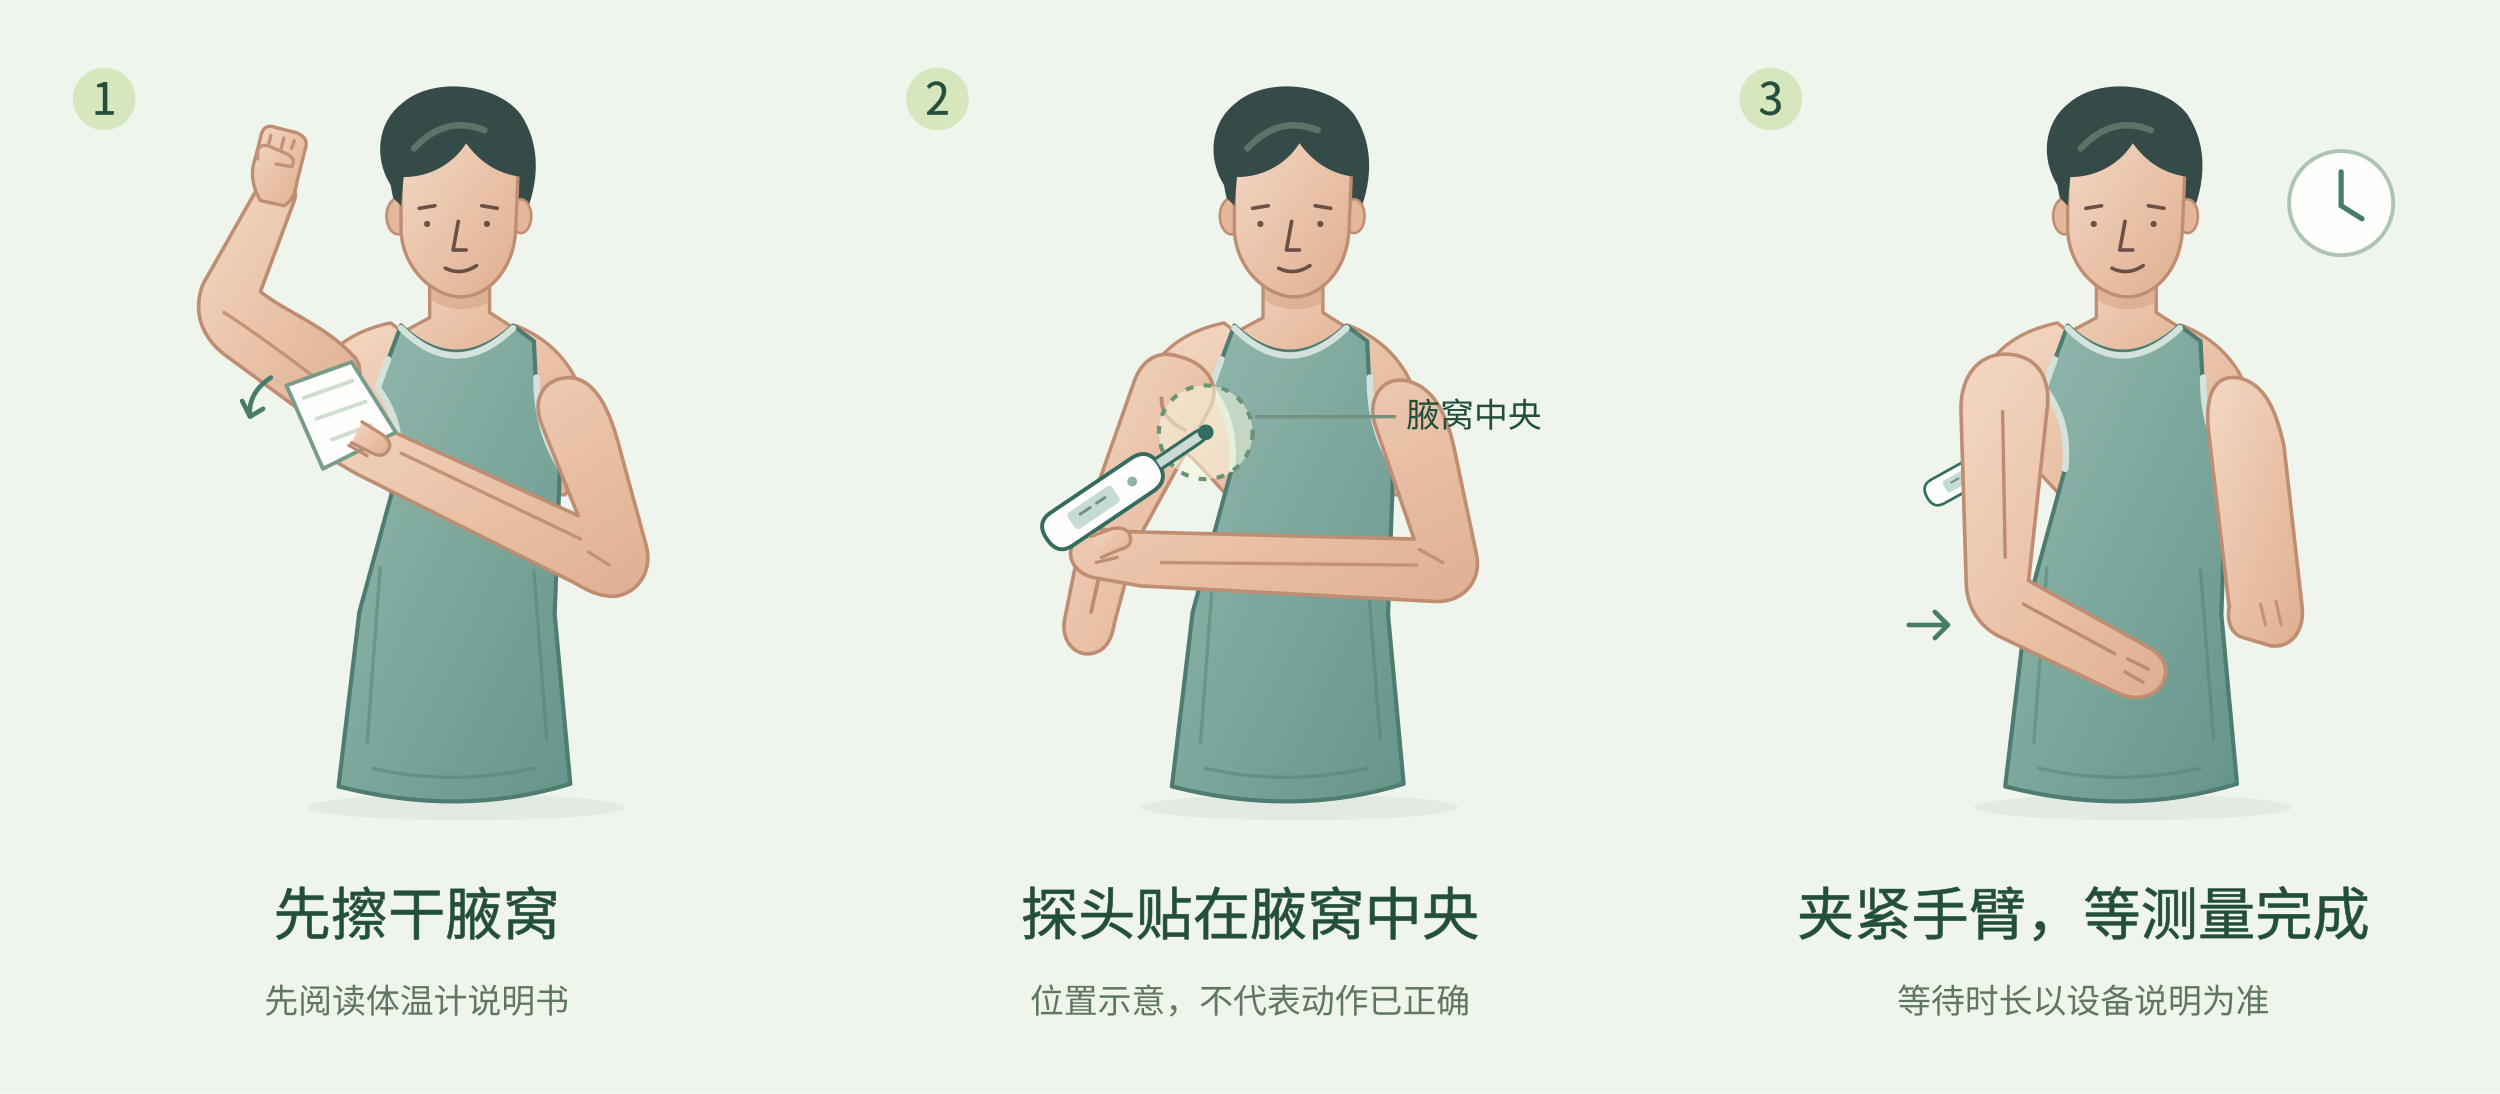
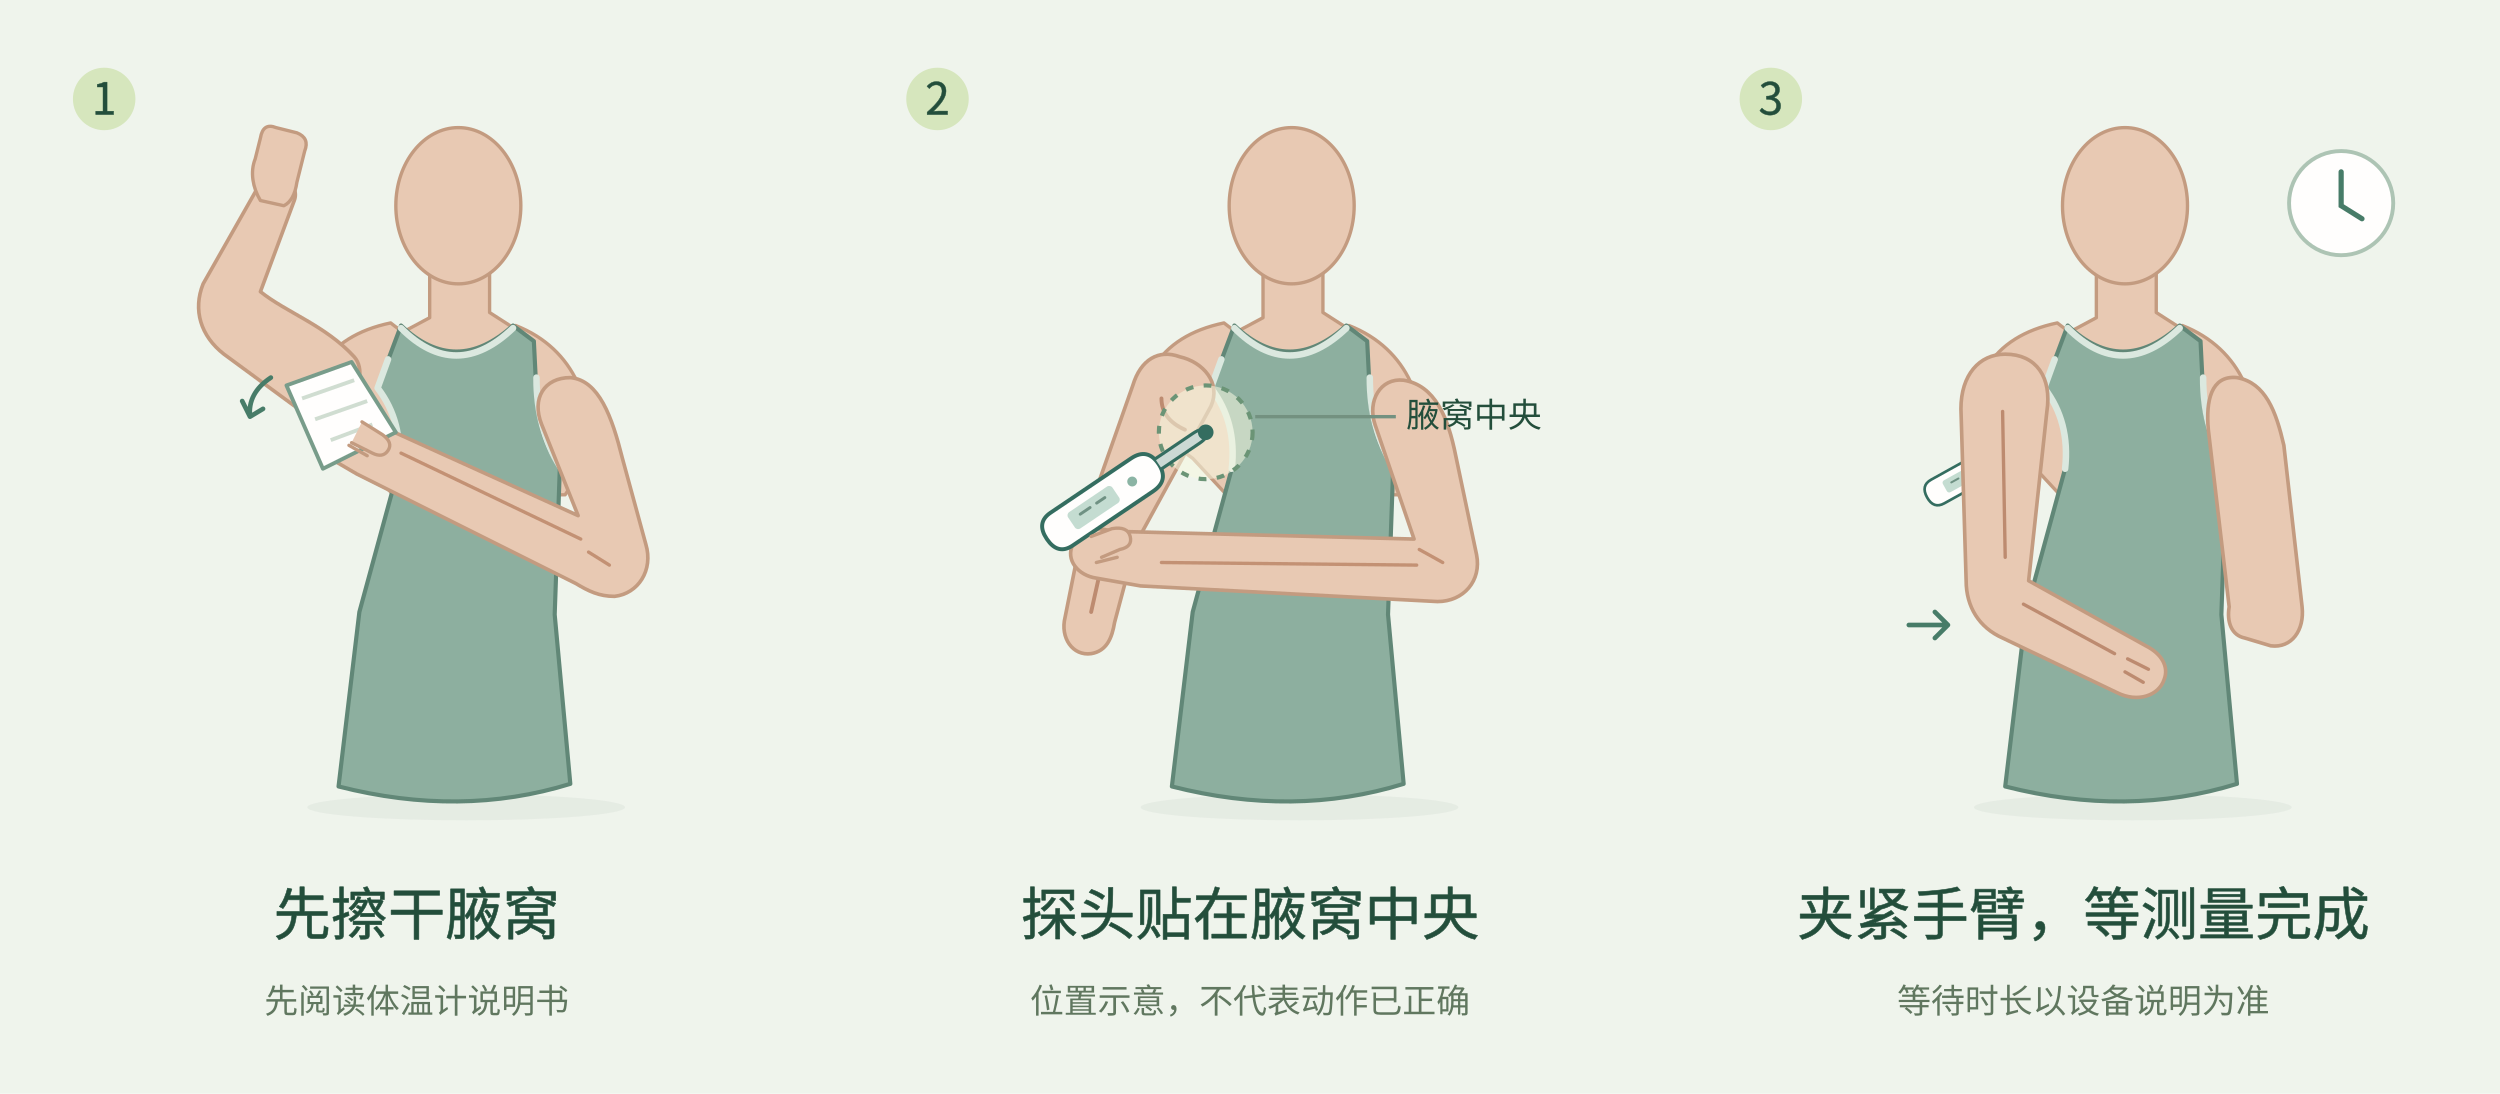
<svg xmlns="http://www.w3.org/2000/svg" viewBox="0 0 960 420" role="img" aria-labelledby="title desc">
  <view id="step-1" viewBox="55 26 245 296" />
  <view id="step-2" viewBox="375 26 245 296" />
  <view id="step-3" viewBox="695 26 245 296" />
  <defs>
-     <linearGradient id="skin" x1="0" x2="1" y2="1">
-       <stop stop-color="#f4d8c3" />
-       <stop offset="1" stop-color="#dfaf90" />
-     </linearGradient>
-     <linearGradient id="shirt" x1="0" x2="1" y2="1">
-       <stop stop-color="#94b9af" />
-       <stop offset="1" stop-color="#65958a" />
-     </linearGradient>
    <g id="portrait" stroke-linecap="round" stroke-linejoin="round">
-       <ellipse cx="179" cy="310" rx="61" ry="5" fill="#234e3b" fill-opacity=".06" />
-       <path d="M165 104v18l-15 8q26 25 52-1l-14-9v-17" fill="url(#skin)" stroke="#bf8d71" stroke-width="1.3" />
-       <path d="M165 108q12 8 23-1v9q-12 6-23-1" fill="#cf9a7a" fill-opacity=".45" />
-       <path d="M150 124q-19 4-27 17c-2 13 3 27 15 35l13 14h66l8-12c4-22-4-44-27-53q-19 22-48-1Z" fill="url(#skin)" stroke="#bf8d71" stroke-width="1.3" />
-       <path d="M154 125q21 20 43 0l8 6 1 20q1 18 9 28l-2 57 6 65q-42 13-89 1l8-67 15-55q2-18-8-31Z" fill="url(#shirt)" stroke="#4e7c70" stroke-width="1.6" />
-       <path d="M154 126q21 21 43 0M149 138l-4 11q10 13 8 31m53-35q0 20 9 34" fill="none" stroke="#d3e3db" stroke-width="2.5" />
-       <path d="m146 218-5 67m64-66 5 65M143 295q30 7 62 0" fill="none" stroke="#4e7c70" stroke-width="1.3" stroke-opacity=".45" />
-       <path d="M153 75c-10-11-9-27 1-35 12-11 37-8 46 4 8 12 7 27 1 40Z" fill="#344b47" />
-       <ellipse cx="153" cy="83" rx="4.6" ry="7" fill="#e5b79a" stroke="#bf8d71" stroke-width="1" />
-       <ellipse cx="200" cy="83" rx="4" ry="6.5" fill="#e5b79a" stroke="#bf8d71" stroke-width="1" />
-       <path d="M154 63c2-16 43-18 45 2l-1 24c-1 15-11 25-21 25s-22-10-23-25Z" fill="url(#skin)" stroke="#bf8d71" stroke-width="1.3" />
-       <path d="M151 76c-5-20 5-35 23-35 15 0 27 9 27 27-10-1-17-6-22-13-5 8-14 13-24 13l-1 11Z" fill="#344b47" />
-       <path d="M159 57q12-13 27-7" fill="none" stroke="#5e7266" stroke-width="2.5" />
-       <path d="m161 80 6-1m18 0 6 1M176 85l-2 11h5M171 103q6 3 12-1" fill="none" stroke="#6b5145" stroke-width="1.4" />
-       <g fill="#6b5145">
-         <circle cx="164" cy="86" r="1.2" />
-         <circle cx="187" cy="86" r="1.2" />
-       </g>
+       <ellipse cx="179" cy="310" rx="61" ry="5" fill="#234e3b" fill-opacity=".05" />
+       <path d="M165 103v19l-15 8q26 25 52-1l-14-9v-17" fill="#e8c9b3" stroke="#c39b80" stroke-width="1.3" />
+       <path d="M150 124q-19 4-27 17c-2 13 3 27 15 35l13 14h66l8-12c4-22-4-44-27-53q-19 22-48-1Z" fill="#e8c9b3" stroke="#c39b80" stroke-width="1.3" />
+       <path d="M154 125q21 20 43 0l8 6 1 20q1 18 9 28l-2 57 6 65q-42 13-89 1l8-67 15-55q2-18-8-31Z" fill="#8daf9f" stroke="#618777" stroke-width="1.6" />
+       <path d="M154 126q21 21 43 0M149 138l-4 11q10 13 8 31m53-35q0 20 9 34" fill="none" stroke="#dbe8df" stroke-width="2.5" />
+       <ellipse cx="176" cy="79" rx="24" ry="30" fill="#e8c9b3" stroke="#c39b80" stroke-width="1.3" />
    </g>
    <g id="arm-raised" stroke-linecap="round" stroke-linejoin="round">
-       <path d="M136 137c-11-12-26-17-36-25l13-35c3-8-11-13-14-5l-21 37c-4 10-1 20 8 27l34 25c8 6 24-15 16-24Z" fill="url(#skin)" stroke="#bf8d71" stroke-width="1.4" />
-       <path d="M100 77c-3-5-4-11-2-16l2-8q1-6 6-4l8 2q5 2 3 7l-3 12q-1 7-5 9Z" fill="url(#skin)" stroke="#bf8d71" stroke-width="1.3" />
-       <path d="M99 61q-1-6 4-5l7 3q4 2 2 5l-6-1m-2-11-1 4m6-3-1 4m5-3-1 3M86 120q14 9 35 25" fill="none" stroke="#c49377" stroke-width="1.3" />
+       <path d="M136 137c-11-12-26-17-36-25l13-35c3-8-11-13-14-5l-21 37c-4 10-1 20 8 27l34 25c8 6 24-15 16-24Z" fill="#e8c9b3" stroke="#c39b80" stroke-width="1.4" />
+       <path d="M100 77c-3-5-4-11-2-16l2-8q1-6 6-4l8 2q5 2 3 7l-3 12q-1 7-5 9Z" fill="#e8c9b3" stroke="#c39b80" stroke-width="1.3" />
      <path d="M126 149q1 9 10 15" fill="none" stroke="#ad7a61" stroke-width="1.6" />
    </g>
    <g id="arm-open" stroke-linecap="round" stroke-linejoin="round">
-       <path d="M133 137c-8-3-15 1-18 11l-19 54-7 35c-2 8 3 15 10 14 6-1 8-6 9-12l8-30 29-53c4-9-3-17-12-19Z" fill="url(#skin)" stroke="#bf8d71" stroke-width="1.4" />
+       <path d="M133 137c-8-3-15 1-18 11l-19 54-7 35c-2 8 3 15 10 14 6-1 8-6 9-12l8-30 29-53c4-9-3-17-12-19Z" fill="#e8c9b3" stroke="#c39b80" stroke-width="1.4" />
      <path d="m105 208-6 27m27-82q0 8 9 12" fill="none" stroke="#bd8b70" stroke-width="1.5" />
    </g>
    <g id="thermometer" stroke-linecap="round" stroke-linejoin="round">
      <path d="M9-10h49q10 0 10 10T58 10H9Q0 10 0 0t9-10Z" fill="#fffefd" stroke="#346d60" stroke-width="2" />
      <rect x="15" y="-5" width="27" height="10" rx="2" fill="#c4dcd1" />
      <path d="M21-1h6m4 0h5" stroke="#6f9183" stroke-width="1.5" />
      <circle cx="52" cy="0" r="2.5" fill="#8bb4a4" />
      <path d="M68-3h23q6 0 6 3t-6 3H68" fill="#ccd9d4" stroke="#346d60" stroke-width="1.6" />
    </g>
    <g id="step-number">
      <circle cx="40" cy="38" r="12" fill="#d6e6bd" />
    </g>
    <path id="label-glyph-31" d="M88 0H490V76H343V733H273C233 710 186 693 121 681V623H252V76H88Z" />
    <path id="label-glyph-5148" d="M462 840V684H285C299 724 312 764 322 801L246 817C221 712 171 579 102 494C121 487 150 470 167 459C201 501 231 555 256 612H462V410H61V337H322C305 172 260 44 47 -22C65 -37 86 -66 95 -85C323 -6 379 141 400 337H591V43C591 -40 613 -64 703 -64C721 -64 825 -64 844 -64C925 -64 946 -25 954 127C933 133 901 145 885 158C881 28 875 8 838 8C815 8 729 8 711 8C673 8 666 13 666 43V337H940V410H538V612H868V684H538V840Z" />
    <path id="label-glyph-64e6" d="M454 149C423 90 372 32 319 -9C335 -18 362 -37 375 -48C427 -5 484 64 518 130ZM750 119C797 68 852 -3 875 -49L933 -12C907 33 851 102 803 152ZM155 840V638H43V568H155V349L37 308L56 236L155 274V1C155 -11 152 -14 141 -14C132 -14 103 -15 69 -14C78 -32 86 -61 89 -77C140 -77 172 -76 193 -65C214 -54 222 -35 222 1V299L321 338L309 404L222 373V568H313V638H222V840ZM390 241V179H603V0C603 -10 601 -13 589 -14C577 -14 541 -14 497 -13C506 -32 516 -57 519 -76C576 -76 615 -76 641 -66C667 -55 673 -37 673 -2V179H891V241ZM379 405C398 393 418 377 435 362C397 326 355 297 314 277C327 266 344 244 353 230C411 261 469 306 519 363V317H765V377H531C581 437 623 510 649 593L610 612L598 609H505C513 626 521 643 527 660L468 668C444 602 395 524 317 466C331 459 349 440 358 427C409 467 449 514 479 562H575C564 534 550 507 535 482C516 495 494 508 474 517L444 483C465 471 488 456 507 442C496 426 484 412 471 398C454 412 433 427 415 437ZM727 559H835C820 526 801 492 781 463C761 493 742 525 727 559ZM691 652 637 637C690 470 789 321 914 247C924 263 943 285 958 297C905 324 856 367 814 418C852 465 891 530 916 589L876 614L865 611H705ZM570 826C583 803 596 775 606 749H351V612H418V689H865V615H935V749H684C673 778 655 815 638 843Z" />
    <path id="label-glyph-5e72" d="M54 434V356H455V-79H538V356H947V434H538V692H901V769H105V692H455V434Z" />
    <path id="label-glyph-814b" d="M686 413C717 377 749 327 761 294L806 327C792 359 759 408 728 442ZM589 822C605 793 620 758 631 727H375V657H944V727H710C699 761 677 807 657 842ZM687 471H854C831 363 794 270 746 192C708 253 677 322 655 394C666 419 677 445 687 471ZM669 640C643 519 589 369 509 274C523 263 544 241 554 229C578 257 600 289 619 324C643 257 673 193 708 136C654 65 590 10 521 -27C536 -40 555 -63 565 -79C632 -40 694 12 747 79C795 14 852 -39 915 -75C926 -57 948 -32 964 -18C897 15 837 68 787 133C853 234 903 362 929 522L886 536L875 533H709C719 565 728 596 736 626ZM493 643C468 541 413 414 342 334C354 320 371 292 378 276C399 299 419 326 438 355V-79H503V474C526 524 546 576 561 625ZM92 803V443C92 297 88 96 29 -46C45 -52 75 -68 88 -79C127 17 144 141 152 259H269V16C269 3 265 -1 253 -2C241 -2 202 -3 158 -1C167 -19 176 -51 178 -68C241 -68 279 -67 303 -55C326 -43 335 -22 335 15V803ZM157 735H269V569H157ZM157 500H269V329H155L157 444Z" />
    <path id="label-glyph-7a9d" d="M568 621C676 589 818 533 888 493L925 552C850 592 709 643 603 673ZM295 478H708V394H295ZM783 534H224V338H464V294L463 267H106V-75H181V204H448C423 148 363 93 220 52C237 40 261 14 270 -1C385 34 450 80 487 130C571 93 663 42 712 3L750 57C699 97 601 147 516 181L524 204H824V7C824 -4 820 -8 805 -9C792 -9 745 -9 692 -8C702 -26 714 -54 718 -74C790 -74 835 -74 863 -63C891 -51 898 -30 898 6V267H533L534 292V338H783ZM436 827C448 805 461 778 472 754H77V596H152V693H848V600H926V754H560C548 783 529 819 511 848ZM369 675C300 628 171 578 74 555C90 540 112 514 122 496C153 505 188 518 224 534C298 565 375 607 426 646Z" />
    <path id="label-glyph-9605" d="M346 445H647V326H346ZM91 615V-80H164V615ZM106 791C150 749 199 691 222 652L283 694C259 732 207 788 163 828ZM316 639C349 599 382 544 396 506H278V264H390C375 160 338 86 216 43C231 31 251 4 258 -13C396 43 440 134 457 264H532V98C532 32 548 14 616 14C629 14 694 14 707 14C760 14 778 38 784 135C766 140 739 150 726 161C723 85 720 74 699 74C686 74 635 74 625 74C602 74 599 78 599 98V264H717V506H601C630 548 661 602 689 651L616 669C594 621 556 552 524 506H403L458 533C445 572 409 626 375 667ZM352 784V717H837V13C837 -1 833 -4 819 -5C806 -6 763 -6 719 -4C729 -23 739 -54 742 -74C805 -74 848 -72 875 -61C901 -48 909 -28 909 13V784Z" />
    <path id="label-glyph-8bfb" d="M443 452C496 424 558 382 588 351L624 394C593 424 529 464 478 490ZM370 361C424 333 487 288 518 256L554 300C524 332 459 374 406 400ZM683 105C765 51 863 -30 911 -83L959 -34C910 19 809 96 728 148ZM105 768C159 722 226 657 259 615L310 670C277 711 207 773 153 817ZM367 593V528H851C837 485 821 441 807 410L867 394C890 442 916 517 937 584L889 596L877 593H685V683H894V747H685V840H611V747H404V683H611V593ZM639 489V371C639 333 637 293 626 251H346V185H601C562 108 484 33 330 -26C345 -40 367 -67 375 -85C560 -11 644 86 682 185H946V251H701C709 292 711 331 711 369V489ZM40 526V454H188V89C188 40 158 7 141 -7C153 -19 173 -45 181 -60V-59C195 -39 221 -16 377 113C368 127 355 156 348 176L258 104V526Z" />
    <path id="label-glyph-4f53" d="M251 836C201 685 119 535 30 437C45 420 67 380 74 363C104 397 133 436 160 479V-78H232V605C266 673 296 745 321 816ZM416 175V106H581V-74H654V106H815V175H654V521C716 347 812 179 916 84C930 104 955 130 973 143C865 230 761 398 702 566H954V638H654V837H581V638H298V566H536C474 396 369 226 259 138C276 125 301 99 313 81C419 177 517 342 581 518V175Z" />
    <path id="label-glyph-6e29" d="M445 575H787V477H445ZM445 732H787V635H445ZM375 796V413H860V796ZM98 774C161 746 241 700 280 666L322 727C282 760 201 803 138 828ZM38 502C103 473 183 426 223 393L264 454C223 487 142 531 78 556ZM64 -16 128 -63C184 30 250 156 300 261L244 306C190 193 115 61 64 -16ZM256 16V-51H962V16H894V328H341V16ZM410 16V262H507V16ZM566 16V262H664V16ZM724 16V262H823V16Z" />
    <path id="label-glyph-8ba1" d="M137 775C193 728 263 660 295 617L346 673C312 714 241 778 186 823ZM46 526V452H205V93C205 50 174 20 155 8C169 -7 189 -41 196 -61C212 -40 240 -18 429 116C421 130 409 162 404 182L281 98V526ZM626 837V508H372V431H626V-80H705V431H959V508H705V837Z" />
    <path id="label-glyph-8bf4" d="M111 773C165 724 232 654 263 610L317 663C285 705 216 772 162 819ZM457 571H797V389H457ZM176 -42C190 -22 218 1 406 139C398 154 386 184 380 206L266 126V526H45V453H191V119C191 75 152 40 132 27C147 11 168 -22 176 -42ZM384 639V321H511C498 157 464 40 297 -23C313 -37 334 -63 343 -81C528 -5 571 130 587 321H676V34C676 -44 694 -66 768 -66C784 -66 854 -66 868 -66C932 -66 951 -32 959 97C938 103 907 115 891 128C890 19 885 4 861 4C847 4 790 4 779 4C754 4 750 8 750 35V321H872V639H768C796 692 826 756 852 815L774 839C755 779 719 696 688 639H518L585 668C569 714 529 785 490 837L426 811C464 757 501 685 516 639Z" />
    <path id="label-glyph-660e" d="M338 451V252H151V451ZM338 519H151V710H338ZM80 779V88H151V182H408V779ZM854 727V554H574V727ZM501 797V441C501 285 484 94 314 -35C330 -46 358 -71 369 -87C484 1 535 122 558 241H854V19C854 1 847 -5 829 -5C812 -6 749 -7 684 -4C695 -25 708 -57 711 -78C798 -78 852 -76 885 -64C917 -52 928 -28 928 19V797ZM854 486V309H568C573 354 574 399 574 440V486Z" />
    <path id="label-glyph-4e66" d="M717 760C781 717 864 656 905 617L951 674C909 711 824 770 762 810ZM126 665V592H418V395H60V323H418V-79H494V323H864C853 178 839 115 819 97C809 88 798 87 777 87C754 87 689 88 626 94C640 73 650 43 652 21C713 18 773 17 804 19C839 22 862 28 882 50C912 79 928 160 943 361C944 372 946 395 946 395H800V665H494V837H418V665ZM494 395V592H726V395Z" />
    <path id="label-glyph-32" d="M44 0H505V79H302C265 79 220 75 182 72C354 235 470 384 470 531C470 661 387 746 256 746C163 746 99 704 40 639L93 587C134 636 185 672 245 672C336 672 380 611 380 527C380 401 274 255 44 54Z" />
    <path id="label-glyph-4e2d" d="M458 840V661H96V186H171V248H458V-79H537V248H825V191H902V661H537V840ZM171 322V588H458V322ZM825 322H537V588H825Z" />
    <path id="label-glyph-592e" d="M457 840V701H162V370H52V297H425C381 173 277 60 43 -16C57 -32 78 -63 85 -81C344 5 455 135 502 278C578 93 713 -26 923 -78C934 -57 956 -27 972 -10C771 31 640 137 570 297H949V370H846V701H533V840ZM237 370V628H457V520C457 470 454 420 445 370ZM768 370H523C531 419 533 469 533 519V628H768Z" />
    <path id="label-glyph-63a2" d="M366 785V605H429V719H860V608H926V785ZM540 655C498 580 426 510 353 463C370 451 396 424 407 410C480 464 558 548 607 632ZM676 623C746 561 828 473 865 416L922 459C884 516 800 601 730 661ZM608 461V351H356V283H563C504 177 407 84 303 39C319 25 340 -2 351 -20C452 34 546 129 608 240V-72H679V243C738 137 827 38 915 -17C927 2 950 28 966 42C875 90 782 184 725 283H938V351H679V461ZM167 840V638H50V568H167V353L39 309L61 237L167 277V9C167 -4 163 -7 150 -8C140 -8 103 -9 62 -8C72 -26 81 -56 84 -74C144 -74 181 -72 205 -61C228 -49 237 -29 237 9V303L342 343L328 412L237 379V568H335V638H237V840Z" />
    <path id="label-glyph-5934" d="M537 165C673 99 812 10 893 -66L943 -8C860 65 716 154 577 219ZM192 741C273 711 372 659 420 618L464 679C414 719 313 767 233 795ZM102 559C183 527 281 472 329 431L377 490C327 531 227 582 147 612ZM57 382V311H483C429 158 313 49 56 -13C72 -30 92 -58 100 -76C384 -4 508 128 563 311H946V382H580C605 511 605 661 606 830H529C528 656 530 507 502 382Z" />
    <path id="label-glyph-8d34" d="M223 652V373C223 246 211 68 37 -32C52 -44 73 -67 82 -81C268 35 289 226 289 373V652ZM268 127C308 71 355 -6 375 -53L433 -14C410 31 361 105 322 160ZM86 785V177H148V717H364V179H430V785ZM484 360V-80H551V-32H859V-76H928V360H715V569H960V640H715V840H645V360ZM551 38V290H859V38Z" />
    <path id="label-glyph-5728" d="M391 840C377 789 359 736 338 685H63V613H305C241 485 153 366 38 286C50 269 69 237 77 217C119 247 158 281 193 318V-76H268V407C315 471 356 541 390 613H939V685H421C439 730 455 776 469 821ZM598 561V368H373V298H598V14H333V-56H938V14H673V298H900V368H673V561Z" />
    <path id="label-glyph-4f4d" d="M369 658V585H914V658ZM435 509C465 370 495 185 503 80L577 102C567 204 536 384 503 525ZM570 828C589 778 609 712 617 669L692 691C682 734 660 797 641 847ZM326 34V-38H955V34H748C785 168 826 365 853 519L774 532C756 382 716 169 678 34ZM286 836C230 684 136 534 38 437C51 420 73 381 81 363C115 398 148 439 180 484V-78H255V601C294 669 329 742 357 815Z" />
    <path id="label-glyph-7f6e" d="M651 748H820V658H651ZM417 748H582V658H417ZM189 748H348V658H189ZM190 427V6H57V-50H945V6H808V427H495L509 486H922V545H520L531 603H895V802H117V603H454L446 545H68V486H436L424 427ZM262 6V68H734V6ZM262 275H734V217H262ZM262 320V376H734V320ZM262 172H734V113H262Z" />
    <path id="label-glyph-793a" d="M234 351C191 238 117 127 35 56C54 46 88 24 104 11C183 88 262 207 311 330ZM684 320C756 224 832 94 859 10L934 44C904 129 826 255 753 349ZM149 766V692H853V766ZM60 523V449H461V19C461 3 455 -1 437 -2C418 -3 352 -3 284 0C296 -23 308 -56 311 -79C400 -79 459 -78 494 -66C530 -53 542 -31 542 18V449H941V523Z" />
    <path id="label-glyph-610f" d="M298 149V20C298 -53 324 -71 426 -71C447 -71 593 -71 615 -71C697 -71 719 -45 728 68C708 72 679 82 662 93C658 4 652 -8 609 -8C576 -8 455 -8 432 -8C380 -8 371 -4 371 20V149ZM741 140C792 86 847 12 869 -37L932 -6C908 43 852 115 800 167ZM181 157C156 99 112 27 61 -17L123 -54C174 -6 215 69 244 129ZM261 323H742V253H261ZM261 441H742V373H261ZM190 493V201H443L408 168C463 137 532 89 564 56L611 103C580 133 521 173 469 201H817V493ZM338 705H661C650 676 631 636 615 605H382C375 633 358 674 338 705ZM443 832C455 813 467 788 477 766H118V705H328L269 691C283 665 298 632 305 605H73V544H933V605H692C707 631 723 661 739 692L681 705H881V766H561C549 793 532 825 515 849Z" />
    <path id="label-glyph-ff0c" d="M157 -107C262 -70 330 12 330 120C330 190 300 235 245 235C204 235 169 210 169 163C169 116 203 92 244 92L261 94C256 25 212 -22 135 -54Z" />
    <path id="label-glyph-4e0d" d="M559 478C678 398 828 280 899 203L960 261C885 338 733 450 615 526ZM69 770V693H514C415 522 243 353 44 255C60 238 83 208 95 189C234 262 358 365 459 481V-78H540V584C566 619 589 656 610 693H931V770Z" />
    <path id="label-glyph-4ee3" d="M715 783C774 733 844 663 877 618L935 658C901 703 829 771 769 819ZM548 826C552 720 559 620 568 528L324 497L335 426L576 456C614 142 694 -67 860 -79C913 -82 953 -30 975 143C960 150 927 168 912 183C902 67 886 8 857 9C750 20 684 200 650 466L955 504L944 575L642 537C632 626 626 724 623 826ZM313 830C247 671 136 518 21 420C34 403 57 365 65 348C111 389 156 439 199 494V-78H276V604C317 668 354 737 384 807Z" />
    <path id="label-glyph-8868" d="M252 -79C275 -64 312 -51 591 38C587 54 581 83 579 104L335 31V251C395 292 449 337 492 385C570 175 710 23 917 -46C928 -26 950 3 967 19C868 48 783 97 714 162C777 201 850 253 908 302L846 346C802 303 732 249 672 207C628 259 592 319 566 385H934V450H536V539H858V601H536V686H902V751H536V840H460V751H105V686H460V601H156V539H460V450H65V385H397C302 300 160 223 36 183C52 168 74 140 86 122C142 142 201 170 258 203V55C258 15 236 -2 219 -11C231 -27 247 -61 252 -79Z" />
    <path id="label-glyph-52a8" d="M89 758V691H476V758ZM653 823C653 752 653 680 650 609H507V537H647C635 309 595 100 458 -25C478 -36 504 -61 517 -79C664 61 707 289 721 537H870C859 182 846 49 819 19C809 7 798 4 780 4C759 4 706 4 650 10C663 -12 671 -43 673 -64C726 -68 781 -68 812 -65C844 -62 864 -53 884 -27C919 17 931 159 945 571C945 582 945 609 945 609H724C726 680 727 752 727 823ZM89 44 90 45V43C113 57 149 68 427 131L446 64L512 86C493 156 448 275 410 365L348 348C368 301 388 246 406 194L168 144C207 234 245 346 270 451H494V520H54V451H193C167 334 125 216 111 183C94 145 81 118 65 113C74 95 85 59 89 44Z" />
    <path id="label-glyph-4f5c" d="M526 828C476 681 395 536 305 442C322 430 351 404 363 391C414 447 463 520 506 601H575V-79H651V164H952V235H651V387H939V456H651V601H962V673H542C563 717 582 763 598 809ZM285 836C229 684 135 534 36 437C50 420 72 379 80 362C114 397 147 437 179 481V-78H254V599C293 667 329 741 357 814Z" />
    <path id="label-glyph-5df2" d="M93 778V703H747V440H222V605H146V102C146 -22 197 -52 359 -52C397 -52 695 -52 735 -52C900 -52 933 3 952 187C930 191 896 204 876 218C862 57 845 22 736 22C668 22 408 22 355 22C245 22 222 37 222 101V366H747V316H825V778Z" />
    <path id="label-glyph-6b63" d="M188 510V38H52V-35H950V38H565V353H878V426H565V693H917V767H90V693H486V38H265V510Z" />
    <path id="label-glyph-786e" d="M552 843C508 720 434 604 348 528C362 514 385 485 393 471C410 487 427 504 443 523V318C443 205 432 62 335 -40C352 -48 381 -69 393 -81C458 -13 488 76 502 164H645V-44H711V164H855V10C855 -1 851 -5 839 -6C828 -6 788 -6 745 -5C754 -24 762 -53 764 -72C826 -72 869 -71 894 -60C919 -48 927 -28 927 10V585H744C779 628 816 681 840 727L792 760L780 757H590C600 780 609 803 618 826ZM645 230H510C512 261 513 290 513 318V349H645ZM711 230V349H855V230ZM645 409H513V520H645ZM711 409V520H855V409ZM494 585H492C516 619 539 656 559 694H739C717 656 690 615 664 585ZM56 787V718H175C149 565 105 424 35 328C47 308 65 266 70 247C88 271 105 299 121 328V-34H186V46H361V479H186C211 554 232 635 247 718H393V787ZM186 411H297V113H186Z" />
    <path id="label-glyph-33" d="M263 -13C394 -13 499 65 499 196C499 297 430 361 344 382V387C422 414 474 474 474 563C474 679 384 746 260 746C176 746 111 709 56 659L105 601C147 643 198 672 257 672C334 672 381 626 381 556C381 477 330 416 178 416V346C348 346 406 288 406 199C406 115 345 63 257 63C174 63 119 103 76 147L29 88C77 35 149 -13 263 -13Z" />
    <path id="label-glyph-5939" d="M178 574C214 513 249 432 260 381L331 402C319 453 283 532 245 592ZM737 595C712 536 666 450 629 397L689 378C727 427 775 506 811 573ZM464 839V690H90V617H463C461 523 455 440 440 366H58V291H420C371 146 267 46 46 -15C63 -31 85 -61 93 -80C335 -10 446 108 498 276C576 99 708 -21 905 -75C916 -55 937 -24 954 -8C770 35 641 142 570 291H942V366H520C534 441 540 525 542 617H908V690H543L544 839Z" />
    <path id="label-glyph-7d27" d="M633 78C714 36 815 -27 865 -70L922 -26C869 17 766 77 688 116ZM297 120C240 67 149 15 66 -18C83 -30 111 -56 124 -70C204 -31 300 31 366 92ZM112 777V480H181V777ZM282 821V445H351V821ZM438 800V733H493C521 668 558 614 606 568C544 537 474 515 402 501C407 495 413 487 419 478L407 487C347 431 264 382 239 369C216 356 195 348 178 346C185 327 196 292 200 277C217 283 242 286 385 292C318 262 263 241 235 232C180 211 138 199 105 196C113 176 123 139 126 124C155 134 194 138 477 155V3C477 -9 473 -12 457 -13C443 -14 391 -14 332 -12C343 -31 355 -57 360 -77C432 -77 481 -77 512 -67C544 -56 553 -38 553 1V159L811 173C834 151 854 130 868 112L923 153C881 204 793 275 720 322L669 285C694 268 720 249 746 229L342 209C462 253 582 308 697 374L645 428C603 402 559 377 515 354L322 350C372 376 421 408 467 443L463 446C534 463 601 488 662 522C726 477 804 444 895 424C905 445 925 474 941 490C858 504 786 528 726 564C799 618 857 690 891 784L847 802L834 800ZM562 733H793C762 682 719 639 667 604C623 640 588 683 562 733Z" />
    <path id="label-glyph-624b" d="M50 322V248H463V25C463 5 454 -2 432 -3C409 -3 330 -4 246 -2C258 -22 272 -55 278 -76C383 -77 449 -76 487 -63C524 -51 540 -29 540 25V248H953V322H540V484H896V556H540V719C658 733 768 753 853 778L798 839C645 791 354 765 116 753C123 737 132 707 134 688C238 692 352 699 463 710V556H117V484H463V322Z" />
    <path id="label-glyph-81c2" d="M219 531H406V443H219ZM755 294V234H249V294ZM173 349V-80H249V66H755V-1C755 -15 750 -19 734 -20C718 -20 660 -21 601 -19C610 -36 621 -61 625 -79C705 -79 758 -80 789 -70C822 -60 832 -41 832 -1V349ZM249 182H755V121H249ZM666 829C675 813 683 794 689 776H514V722H931V776H765C758 798 746 823 733 842ZM808 710C801 687 784 654 772 629H673C666 653 649 686 633 712L578 700C591 679 604 652 612 629H491V575H689V514H513V461H689V375H760V461H932V514H760V575H960V629H834L871 696ZM109 798V694C109 619 99 517 36 439C50 431 77 408 87 394C123 438 144 492 157 546V394H472V581H164L170 631H464V798ZM173 749H399V681H173V693Z" />
    <path id="label-glyph-7b49" d="M578 845C549 760 495 680 433 628L460 611V542H147V479H460V389H48V323H665V235H80V169H665V10C665 -4 660 -8 642 -9C624 -10 565 -10 497 -8C508 -28 521 -58 525 -79C607 -79 663 -78 697 -68C731 -56 741 -35 741 9V169H929V235H741V323H956V389H537V479H861V542H537V611H521C543 635 564 662 583 692H651C681 653 710 606 722 573L787 601C776 627 755 660 732 692H945V756H619C631 779 641 803 650 828ZM223 126C288 83 360 19 393 -28L451 19C417 66 343 128 278 169ZM186 845C152 756 96 669 33 610C51 601 82 580 96 568C129 601 161 644 191 692H231C250 653 268 608 274 578L341 603C335 626 321 660 306 692H488V756H226C237 779 248 802 257 826Z" />
    <path id="label-glyph-6d4b" d="M486 92C537 42 596 -28 624 -73L673 -39C644 4 584 72 533 121ZM312 782V154H371V724H588V157H649V782ZM867 827V7C867 -8 861 -13 847 -13C833 -14 786 -14 733 -13C742 -31 752 -60 755 -76C825 -77 868 -75 894 -64C919 -53 929 -34 929 7V827ZM730 750V151H790V750ZM446 653V299C446 178 426 53 259 -32C270 -41 289 -66 296 -78C476 13 504 164 504 298V653ZM81 776C137 745 209 697 243 665L289 726C253 756 180 800 126 829ZM38 506C93 475 166 430 202 400L247 460C209 489 135 532 81 560ZM58 -27 126 -67C168 25 218 148 254 253L194 292C154 180 98 50 58 -27Z" />
    <path id="label-glyph-91cf" d="M250 665H747V610H250ZM250 763H747V709H250ZM177 808V565H822V808ZM52 522V465H949V522ZM230 273H462V215H230ZM535 273H777V215H535ZM230 373H462V317H230ZM535 373H777V317H535ZM47 3V-55H955V3H535V61H873V114H535V169H851V420H159V169H462V114H131V61H462V3Z" />
    <path id="label-glyph-5b8c" d="M227 546V477H771V546ZM56 360V290H325C313 112 272 25 44 -19C58 -34 78 -62 84 -81C334 -28 387 81 402 290H578V39C578 -41 601 -64 694 -64C713 -64 827 -64 847 -64C927 -64 948 -29 957 108C937 114 905 126 888 138C885 23 879 5 841 5C815 5 721 5 701 5C660 5 653 10 653 39V290H943V360ZM421 827C439 796 458 758 471 725H82V503H157V653H838V503H916V725H560C546 762 520 812 496 849Z" />
    <path id="label-glyph-6210" d="M544 839C544 782 546 725 549 670H128V389C128 259 119 86 36 -37C54 -46 86 -72 99 -87C191 45 206 247 206 388V395H389C385 223 380 159 367 144C359 135 350 133 335 133C318 133 275 133 229 138C241 119 249 89 250 68C299 65 345 65 371 67C398 70 415 77 431 96C452 123 457 208 462 433C462 443 463 465 463 465H206V597H554C566 435 590 287 628 172C562 96 485 34 396 -13C412 -28 439 -59 451 -75C528 -29 597 26 658 92C704 -11 764 -73 841 -73C918 -73 946 -23 959 148C939 155 911 172 894 189C888 56 876 4 847 4C796 4 751 61 714 159C788 255 847 369 890 500L815 519C783 418 740 327 686 247C660 344 641 463 630 597H951V670H626C623 725 622 781 622 839ZM671 790C735 757 812 706 850 670L897 722C858 756 779 805 716 836Z" />
    <path id="label-glyph-5f85" d="M415 204C462 150 513 75 534 26L598 64C576 112 523 184 477 236ZM255 838C212 767 122 683 44 632C55 617 75 587 83 570C171 630 267 723 325 810ZM606 835V710H386V642H606V515H327V446H747V334H339V265H747V11C747 -2 742 -7 726 -7C710 -8 654 -9 594 -6C604 -27 616 -58 619 -78C697 -78 748 -78 780 -66C811 -54 821 -33 821 11V265H955V334H821V446H962V515H681V642H910V710H681V835ZM272 617C215 514 119 411 29 345C42 327 63 288 69 271C107 303 147 341 185 382V-79H257V468C287 508 315 550 338 591Z" />
    <path id="label-glyph-65f6" d="M474 452C527 375 595 269 627 208L693 246C659 307 590 409 536 485ZM324 402V174H153V402ZM324 469H153V688H324ZM81 756V25H153V106H394V756ZM764 835V640H440V566H764V33C764 13 756 6 736 6C714 4 640 4 562 7C573 -15 585 -49 590 -70C690 -70 754 -69 790 -56C826 -44 840 -22 840 33V566H962V640H840V835Z" />
    <path id="label-glyph-957f" d="M769 818C682 714 536 619 395 561C414 547 444 517 458 500C593 567 745 671 844 786ZM56 449V374H248V55C248 15 225 0 207 -7C219 -23 233 -56 238 -74C262 -59 300 -47 574 27C570 43 567 75 567 97L326 38V374H483C564 167 706 19 914 -51C925 -28 949 3 967 20C775 75 635 202 561 374H944V449H326V835H248V449Z" />
    <path id="label-glyph-4ee5" d="M374 712C432 640 497 538 525 473L592 513C562 577 497 674 438 747ZM761 801C739 356 668 107 346 -21C364 -36 393 -70 403 -86C539 -24 632 56 697 163C777 83 860 -13 900 -77L966 -28C918 43 819 148 733 230C799 373 827 558 841 798ZM141 20C166 43 203 65 493 204C487 220 477 253 473 274L240 165V763H160V173C160 127 121 95 100 82C112 68 134 38 141 20Z" />
    <path id="label-glyph-8bbe" d="M122 776C175 729 242 662 273 619L324 672C292 713 225 778 171 822ZM43 526V454H184V95C184 49 153 16 134 4C148 -11 168 -42 175 -60C190 -40 217 -20 395 112C386 127 374 155 368 175L257 94V526ZM491 804V693C491 619 469 536 337 476C351 464 377 435 386 420C530 489 562 597 562 691V734H739V573C739 497 753 469 823 469C834 469 883 469 898 469C918 469 939 470 951 474C948 491 946 520 944 539C932 536 911 534 897 534C884 534 839 534 828 534C812 534 810 543 810 572V804ZM805 328C769 248 715 182 649 129C582 184 529 251 493 328ZM384 398V328H436L422 323C462 231 519 151 590 86C515 38 429 5 341 -15C355 -31 371 -61 377 -80C474 -54 566 -16 647 39C723 -17 814 -58 917 -83C926 -62 947 -32 963 -16C867 4 781 39 708 86C793 160 861 256 901 381L855 401L842 398Z" />
    <path id="label-glyph-5907" d="M685 688C637 637 572 593 498 555C430 589 372 630 329 677L340 688ZM369 843C319 756 221 656 76 588C93 576 116 551 128 533C184 562 233 595 276 630C317 588 365 551 420 519C298 468 160 433 30 415C43 398 58 365 64 344C209 368 363 411 499 477C624 417 772 378 926 358C936 379 956 410 973 427C831 443 694 473 578 519C673 575 754 644 808 727L759 758L746 754H399C418 778 435 802 450 827ZM248 129H460V18H248ZM248 190V291H460V190ZM746 129V18H537V129ZM746 190H537V291H746ZM170 357V-80H248V-48H746V-78H827V357Z" />
    <path id="label-glyph-4e3a" d="M162 784C202 737 247 673 267 632L335 665C314 706 267 768 226 812ZM499 371C550 310 609 226 635 173L701 209C674 261 613 342 561 401ZM411 838V720C411 682 410 642 407 599H82V524H399C374 346 295 145 55 -11C73 -23 101 -49 114 -66C370 104 452 328 476 524H821C807 184 791 50 761 19C750 7 739 4 717 5C693 5 630 5 562 11C577 -11 587 -44 588 -67C650 -70 713 -72 748 -69C785 -65 808 -57 831 -28C870 18 884 159 900 560C900 572 901 599 901 599H484C486 641 487 682 487 719V838Z" />
    <path id="label-glyph-51c6" d="M48 765C98 695 157 598 183 538L253 575C226 634 165 727 113 796ZM48 2 124 -33C171 62 226 191 268 303L202 339C156 220 93 84 48 2ZM435 395H646V262H435ZM435 461V596H646V461ZM607 805C635 761 667 701 681 661H452C476 710 497 762 515 814L445 831C395 677 310 528 211 433C227 421 255 394 266 380C301 416 334 458 365 506V-80H435V-9H954V59H719V196H912V262H719V395H913V461H719V596H934V661H686L750 693C734 731 702 789 670 833ZM435 196H646V59H435Z" />
  </defs>
  <rect width="960" height="420" fill="#eff4ec" />
  <g font-family="Arial, 'PingFang SC', sans-serif" fill="#234e3b" text-anchor="middle">
    <g>
      <use href="#step-number" />
      <g aria-label="1" transform="translate(35.2825 44) scale(0.017 -0.017)" stroke="#234e3b" stroke-width="10" stroke-linejoin="round">
        <use href="#label-glyph-31" x="0" />
      </g>
      <use href="#portrait" />
      <use href="#arm-raised" />
-       <path d="M219 145c11 1 16 15 20 31l9 33c3 10-3 19-12 20-6 0-10-2-15-5l-84-42-12-7c-6-4-8-10-4-15 3-5 9-5 15-1l86 39-14-35c-4-10 1-18 11-18Z" fill="url(#skin)" stroke="#bf8d71" stroke-width="1.4" stroke-linejoin="round" />
+       <path d="M219 145c11 1 16 15 20 31l9 33c3 10-3 19-12 20-6 0-10-2-15-5l-84-42-12-7c-6-4-8-10-4-15 3-5 9-5 15-1l86 39-14-35c-4-10 1-18 11-18Z" fill="#e8c9b3" stroke="#c39b80" stroke-width="1.4" stroke-linejoin="round" />
      <path d="m223 207-69-33m72 38 8 5" fill="none" stroke="#c39174" stroke-width="1.3" stroke-linecap="round" />
      <path d="m110 148 25-9 17 27-28 14Z" fill="#fffefd" stroke="#789c8a" stroke-width="1.5" stroke-linejoin="round" />
      <path d="m116 153 20-7m-15 15 20-7m-14 15 16-6" fill="none" stroke="#d0ddd1" stroke-width="1.5" />
-       <path d="m139 162 8 5q4 3 2 6t-6 1l-8-4m-1 1 7 4" fill="url(#skin)" stroke="#bf8d71" stroke-width="1.3" stroke-linecap="round" />
+       <path d="m139 162 8 5q4 3 2 6t-6 1l-8-4m-1 1 7 4" fill="#e8c9b3" stroke="#c39b80" stroke-width="1.3" stroke-linecap="round" />
      <path d="M104 145q-9 6-8 15m-3-6 3 6 5-3" fill="none" stroke="#477c68" stroke-width="1.8" stroke-linecap="round" stroke-linejoin="round" />
      <g aria-label="先擦干腋窝" transform="translate(105 359) scale(0.022 -0.022)" stroke="#234e3b" stroke-width="10" stroke-linejoin="round">
        <use href="#label-glyph-5148" x="0" />
        <use href="#label-glyph-64e6" x="1000" />
        <use href="#label-glyph-5e72" x="2000" />
        <use href="#label-glyph-814b" x="3000" />
        <use href="#label-glyph-7a9d" x="4000" />
      </g>
      <g fill="#60775f" aria-label="先阅读体温计说明书" transform="translate(101.5 389) scale(0.013 -0.013)">
        <use href="#label-glyph-5148" x="0" />
        <use href="#label-glyph-9605" x="1000" />
        <use href="#label-glyph-8bfb" x="2000" />
        <use href="#label-glyph-4f53" x="3000" />
        <use href="#label-glyph-6e29" x="4000" />
        <use href="#label-glyph-8ba1" x="5000" />
        <use href="#label-glyph-8bf4" x="6000" />
        <use href="#label-glyph-660e" x="7000" />
        <use href="#label-glyph-4e66" x="8000" />
      </g>
    </g>
    <g transform="translate(320)">
      <use href="#step-number" />
      <g aria-label="2" transform="translate(35.2825 44) scale(0.017 -0.017)" stroke="#234e3b" stroke-width="10" stroke-linejoin="round">
        <use href="#label-glyph-32" x="0" />
      </g>
      <use href="#portrait" />
      <use href="#arm-open" />
      <circle cx="143" cy="166" r="18" fill="#f6f8df" fill-opacity=".55" stroke="#6b9476" stroke-width="1.6" stroke-dasharray="3 4" />
-       <path d="M219 146c12 2 17 14 20 29l8 38c2 10-5 18-15 18l-114-6-17-3c-7-1-12-7-9-13 2-6 8-7 15-5l116 3-15-44c-3-9 2-18 11-17Z" fill="url(#skin)" stroke="#bf8d71" stroke-width="1.4" stroke-linejoin="round" />
+       <path d="M219 146c12 2 17 14 20 29l8 38c2 10-5 18-15 18l-114-6-17-3c-7-1-12-7-9-13 2-6 8-7 15-5l116 3-15-44c-3-9 2-18 11-17Z" fill="#e8c9b3" stroke="#c39b80" stroke-width="1.4" stroke-linejoin="round" />
      <path d="m126 216 98 1m1-6 9 5" fill="none" stroke="#c39174" stroke-width="1.3" stroke-linecap="round" />
      <use href="#thermometer" transform="translate(82 207) rotate(-34) scale(.76)" />
-       <path d="m99 206 8-3q6-1 7 3t-4 5l-7 3m-2 2 8-2" fill="url(#skin)" stroke="#bf8d71" stroke-width="1.3" stroke-linecap="round" />
+       <path d="m99 206 8-3q6-1 7 3t-4 5l-7 3m-2 2 8-2" fill="#e8c9b3" stroke="#c39b80" stroke-width="1.3" stroke-linecap="round" />
      <circle cx="143" cy="166" r="3" fill="#346d60" />
      <path d="M162 160h54" fill="none" stroke="#739180" stroke-width="1.3" />
      <g aria-label="腋窝中央" transform="translate(220 164) scale(0.013 -0.013)">
        <use href="#label-glyph-814b" x="0" />
        <use href="#label-glyph-7a9d" x="1000" />
        <use href="#label-glyph-4e2d" x="2000" />
        <use href="#label-glyph-592e" x="3000" />
      </g>
      <g aria-label="探头贴在腋窝中央" transform="translate(72 359) scale(0.022 -0.022)" stroke="#234e3b" stroke-width="10" stroke-linejoin="round">
        <use href="#label-glyph-63a2" x="0" />
        <use href="#label-glyph-5934" x="1000" />
        <use href="#label-glyph-8d34" x="2000" />
        <use href="#label-glyph-5728" x="3000" />
        <use href="#label-glyph-814b" x="4000" />
        <use href="#label-glyph-7a9d" x="5000" />
        <use href="#label-glyph-4e2d" x="6000" />
        <use href="#label-glyph-592e" x="7000" />
      </g>
      <g fill="#60775f" aria-label="位置示意，不代表动作已正确" transform="translate(75.5 389) scale(0.013 -0.013)">
        <use href="#label-glyph-4f4d" x="0" />
        <use href="#label-glyph-7f6e" x="1000" />
        <use href="#label-glyph-793a" x="2000" />
        <use href="#label-glyph-610f" x="3000" />
        <use href="#label-glyph-ff0c" x="4000" />
        <use href="#label-glyph-4e0d" x="5000" />
        <use href="#label-glyph-4ee3" x="6000" />
        <use href="#label-glyph-8868" x="7000" />
        <use href="#label-glyph-52a8" x="8000" />
        <use href="#label-glyph-4f5c" x="9000" />
        <use href="#label-glyph-5df2" x="10000" />
        <use href="#label-glyph-6b63" x="11000" />
        <use href="#label-glyph-786e" x="12000" />
      </g>
    </g>
    <g transform="translate(640)">
      <use href="#step-number" />
      <g aria-label="3" transform="translate(35.2825 44) scale(0.017 -0.017)" stroke="#234e3b" stroke-width="10" stroke-linejoin="round">
        <use href="#label-glyph-33" x="0" />
      </g>
      <use href="#portrait" />
-       <path d="M219 145c11 2 15 13 18 26l7 62c1 9-4 16-12 15l-10-3c-5-1-7-6-6-12l-8-68c-1-11 1-21 11-20Z" fill="url(#skin)" stroke="#bf8d71" stroke-width="1.4" />
-       <path d="m228 232 2 8m4-9 2 9" fill="none" stroke="#c39174" stroke-width="1.2" stroke-linecap="round" />
+       <path d="M219 145c11 2 15 13 18 26l7 62c1 9-4 16-12 15l-10-3c-5-1-7-6-6-12l-8-68c-1-11 1-21 11-20Z" fill="#e8c9b3" stroke="#c39b80" stroke-width="1.4" />
      <use href="#thermometer" transform="translate(100 191) rotate(-29) scale(.52)" />
-       <path d="M130 136c-10 0-17 8-17 21l2 66c0 10 5 18 14 22l44 21c8 4 16 1 18-5 2-5-1-10-7-13l-45-25 7-65c2-13-4-22-16-22Z" fill="url(#skin)" stroke="#bf8d71" stroke-width="1.4" stroke-linejoin="round" />
+       <path d="M130 136c-10 0-17 8-17 21l2 66c0 10 5 18 14 22l44 21c8 4 16 1 18-5 2-5-1-10-7-13l-45-25 7-65c2-13-4-22-16-22Z" fill="#e8c9b3" stroke="#c39b80" stroke-width="1.4" stroke-linejoin="round" />
      <path d="m129 158 1 56m7 18 35 19m5 2 8 4m-9 1 7 4" fill="none" stroke="#bd8b70" stroke-width="1.3" stroke-linecap="round" />
      <path d="M93 240h15m-5-5 5 5-5 5" fill="none" stroke="#477c68" stroke-width="1.8" stroke-linecap="round" stroke-linejoin="round" />
      <circle cx="259" cy="78" r="20" fill="#fffefd" stroke="#adc4b4" stroke-width="1.5" />
      <path d="M259 66v13l8 5" fill="none" stroke="#477c68" stroke-width="2" stroke-linecap="round" />
      <g aria-label="夹紧手臂，等测量完成" transform="translate(50 359) scale(0.022 -0.022)" stroke="#234e3b" stroke-width="10" stroke-linejoin="round">
        <use href="#label-glyph-5939" x="0" />
        <use href="#label-glyph-7d27" x="1000" />
        <use href="#label-glyph-624b" x="2000" />
        <use href="#label-glyph-81c2" x="3000" />
        <use href="#label-glyph-ff0c" x="4000" />
        <use href="#label-glyph-7b49" x="5000" />
        <use href="#label-glyph-6d4b" x="6000" />
        <use href="#label-glyph-91cf" x="7000" />
        <use href="#label-glyph-5b8c" x="8000" />
        <use href="#label-glyph-6210" x="9000" />
      </g>
      <g fill="#60775f" aria-label="等待时长以设备说明为准" transform="translate(88.5 389) scale(0.013 -0.013)">
        <use href="#label-glyph-7b49" x="0" />
        <use href="#label-glyph-5f85" x="1000" />
        <use href="#label-glyph-65f6" x="2000" />
        <use href="#label-glyph-957f" x="3000" />
        <use href="#label-glyph-4ee5" x="4000" />
        <use href="#label-glyph-8bbe" x="5000" />
        <use href="#label-glyph-5907" x="6000" />
        <use href="#label-glyph-8bf4" x="7000" />
        <use href="#label-glyph-660e" x="8000" />
        <use href="#label-glyph-4e3a" x="9000" />
        <use href="#label-glyph-51c6" x="10000" />
      </g>
    </g>
  </g>
</svg>
